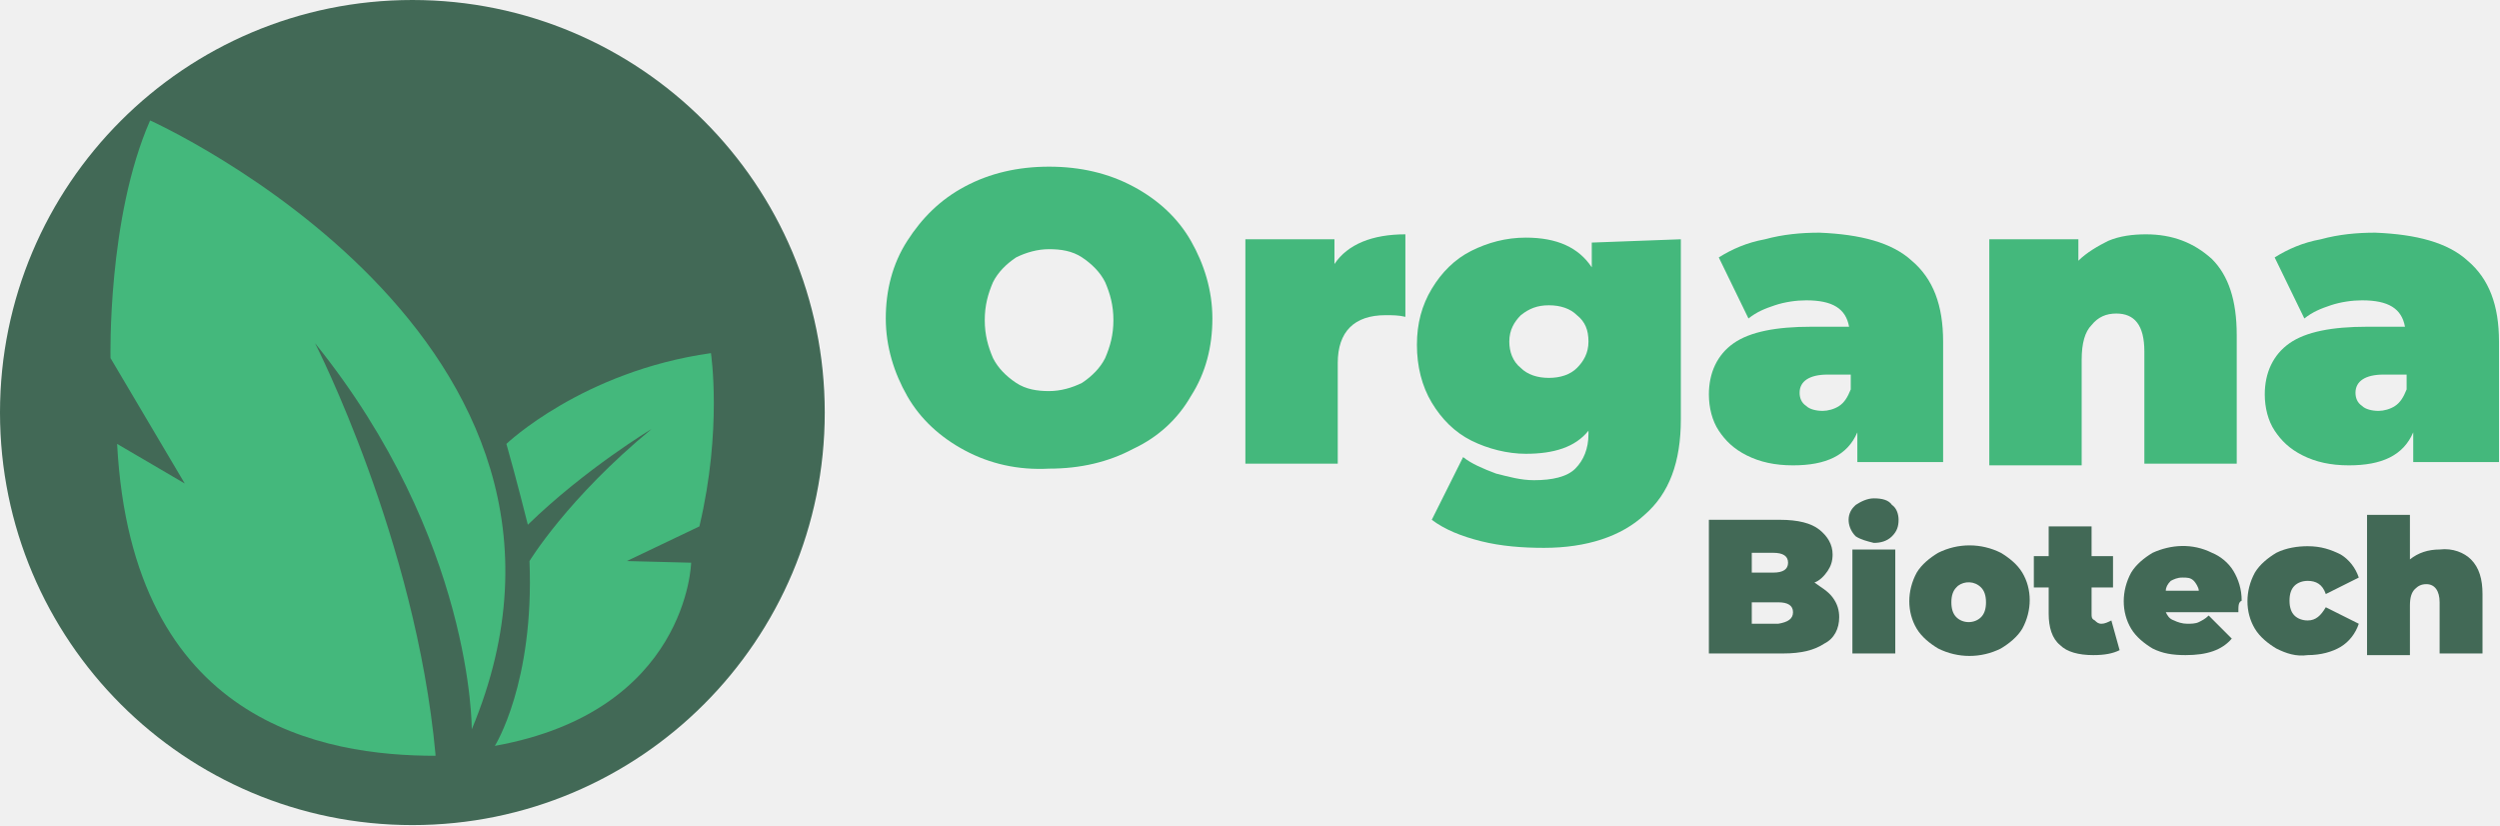
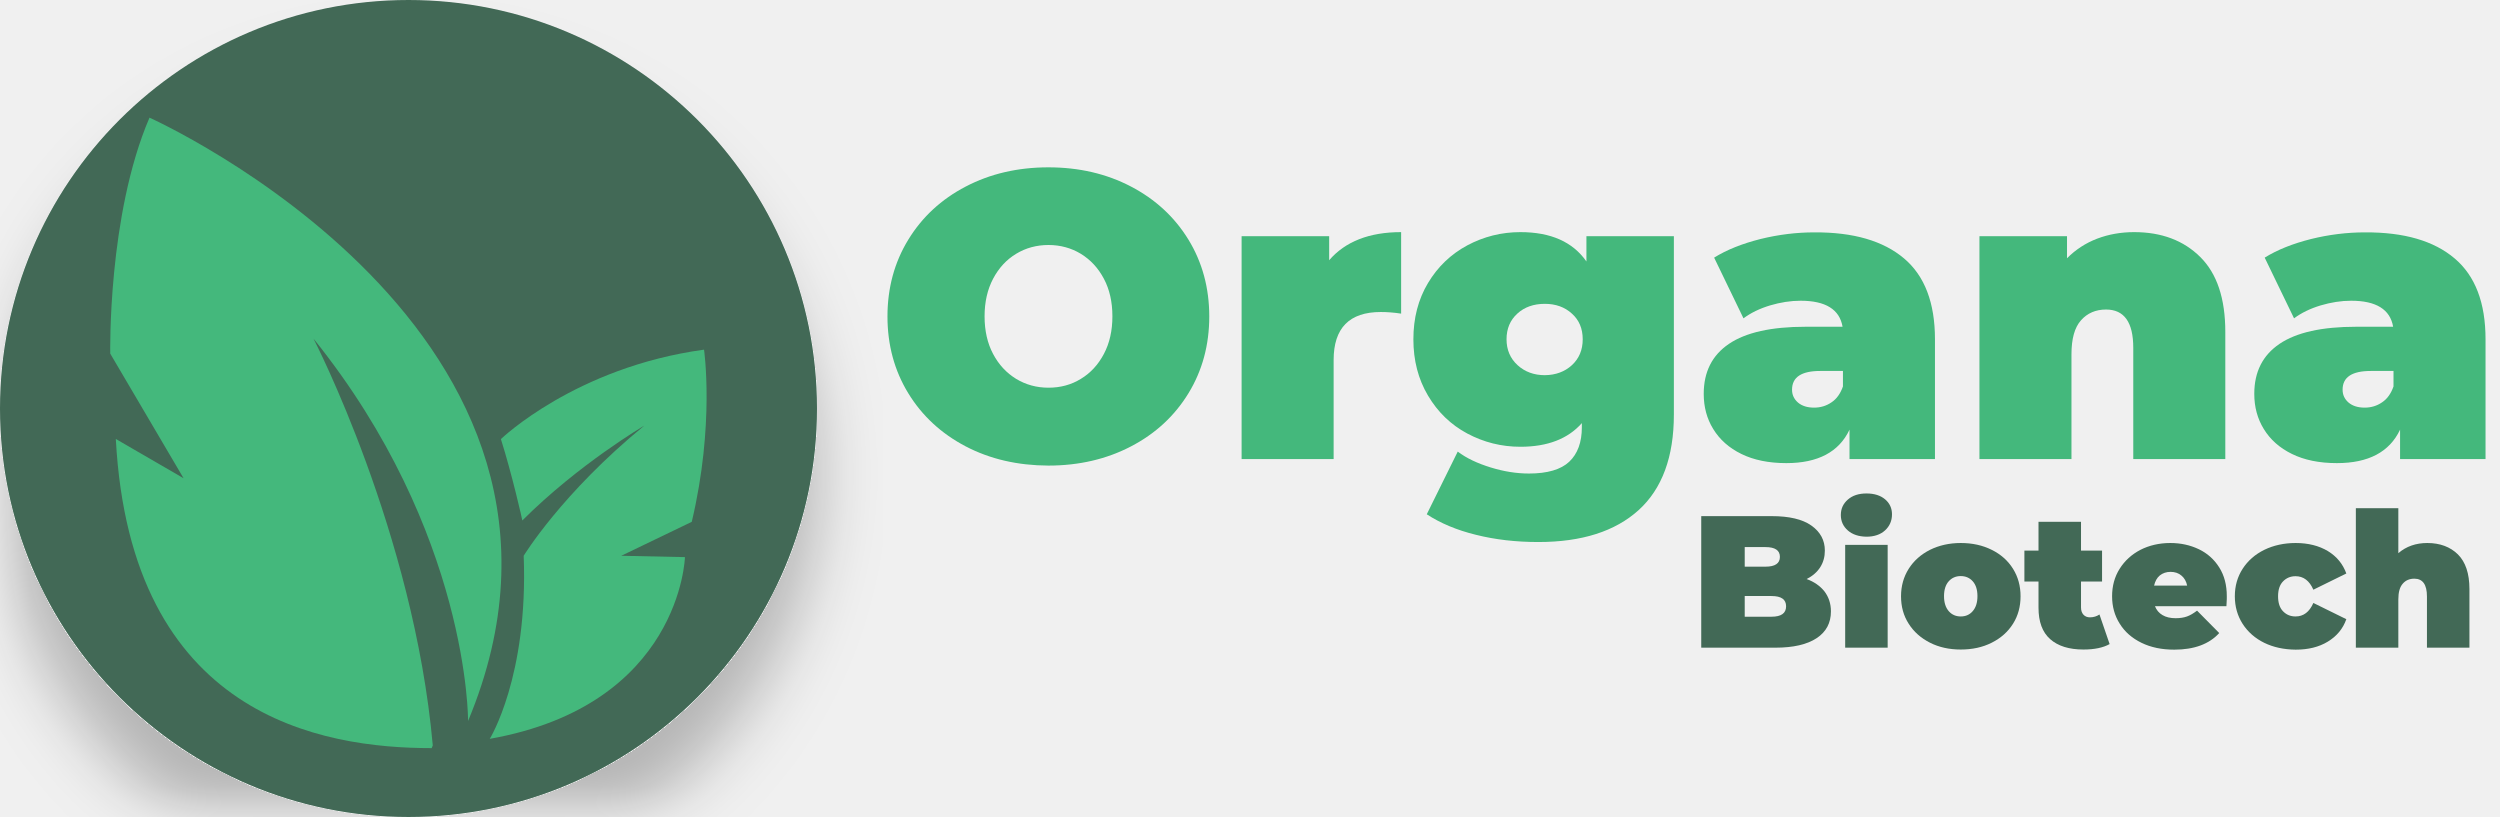
- <svg xmlns="http://www.w3.org/2000/svg" id="Camada_1" x="0px" y="0px" viewBox="0 0 151.5 50" style="enable-background:new 0 0 151.5 50;" xml:space="preserve">
-   <style type="text/css">
- 	.st0{fill:#426956;}
- 	.st1{fill:#44B87C;}
- </style>
-   <circle class="st0" cx="25" cy="25" r="25" />
-   <path class="st1" d="M26.4,45.8c-6.7,0-18.4-1.9-19.3-18.9l4.1,2.4l-4.5-7.6c0,0-0.2-8.5,2.4-14.4c0,0,29.4,13.2,19.5,36.9  c0,0,0.1-11.5-9.5-23.4c0,0,6.1,11.9,7.3,24.9" />
-   <path class="st1" d="M30.7,26.9c0,0,4.6-4.4,12.4-5.5c0,0,0.7,4.6-0.7,10.5L38,34l3.9,0.1c0,0-0.2,9-11.9,11.1c0,0,2.4-3.8,2.1-11.2  c0,0,2.3-3.8,7.4-8c0,0-4,2.4-7.5,5.8C32,31.8,31.3,29,30.7,26.9z" />
-   <path class="st1" d="M58.5,27.3c-1.5-0.8-2.7-1.9-3.5-3.3c-0.8-1.4-1.3-3-1.3-4.7c0-1.7,0.4-3.3,1.3-4.7s2-2.5,3.5-3.3  c1.5-0.8,3.2-1.2,5.1-1.2c1.9,0,3.6,0.4,5.1,1.2c1.5,0.8,2.7,1.9,3.5,3.3s1.3,3,1.3,4.7c0,1.7-0.4,3.3-1.3,4.7  c-0.8,1.4-2,2.5-3.5,3.2c-1.5,0.8-3.2,1.2-5.1,1.2C61.7,28.5,60,28.1,58.5,27.3z M65.6,23.2c0.6-0.4,1.1-0.9,1.4-1.5  c0.3-0.7,0.5-1.4,0.5-2.3s-0.2-1.6-0.5-2.3c-0.3-0.6-0.8-1.1-1.4-1.5c-0.6-0.4-1.3-0.5-2-0.5c-0.7,0-1.4,0.2-2,0.5  c-0.6,0.4-1.1,0.9-1.4,1.5c-0.3,0.7-0.5,1.4-0.5,2.3c0,0.9,0.2,1.6,0.5,2.3c0.3,0.6,0.8,1.1,1.4,1.5c0.6,0.4,1.3,0.5,2,0.5  C64.3,23.7,65,23.5,65.6,23.2z" />
-   <path class="st1" d="M85.2,14.2v5c-0.4-0.1-0.8-0.1-1.2-0.1c-1.9,0-2.9,1-2.9,2.9v6.1h-5.6V14.5h5.4v1.5  C81.7,14.8,83.2,14.2,85.2,14.2z" />
-   <path class="st1" d="M101.9,14.5v10.9c0,2.6-0.7,4.5-2.2,5.8c-1.4,1.3-3.5,2-6.1,2c-1.3,0-2.6-0.1-3.8-0.4c-1.2-0.3-2.2-0.7-3-1.3  l1.9-3.8c0.5,0.4,1.2,0.7,2,1c0.8,0.2,1.5,0.4,2.3,0.4c1.1,0,2-0.2,2.5-0.7c0.5-0.5,0.8-1.2,0.8-2.1v-0.2c-0.8,1-2.1,1.4-3.8,1.4  c-1.1,0-2.3-0.3-3.3-0.8c-1-0.5-1.8-1.3-2.4-2.3c-0.6-1-0.9-2.2-0.9-3.5c0-1.3,0.3-2.4,0.9-3.4c0.6-1,1.4-1.8,2.4-2.3  c1-0.5,2.1-0.8,3.3-0.8c1.9,0,3.2,0.6,4,1.8v-1.5L101.9,14.5z M95.6,22.3c0.4-0.4,0.7-0.9,0.7-1.6c0-0.7-0.2-1.2-0.7-1.6  c-0.4-0.4-1-0.6-1.7-0.6c-0.7,0-1.2,0.2-1.7,0.6c-0.4,0.4-0.7,0.9-0.7,1.6c0,0.6,0.2,1.2,0.7,1.6c0.4,0.4,1,0.6,1.7,0.6  C94.6,22.9,95.2,22.7,95.6,22.3L95.6,22.3z" />
-   <path class="st1" d="M115.9,15.8c1.3,1.1,1.9,2.7,1.9,4.9v7.3h-5.2v-1.8c-0.6,1.4-1.9,2-3.9,2c-1.1,0-2-0.2-2.8-0.6  c-0.8-0.4-1.3-0.9-1.7-1.5c-0.4-0.6-0.6-1.4-0.6-2.2c0-1.3,0.5-2.4,1.5-3.1c1-0.7,2.6-1,4.7-1h2.3c-0.2-1.1-1-1.6-2.6-1.6  c-0.6,0-1.3,0.1-1.9,0.3c-0.6,0.2-1.1,0.4-1.6,0.8l-1.8-3.7c0.8-0.5,1.7-0.9,2.8-1.1c1.1-0.3,2.2-0.4,3.3-0.4  C112.8,14.2,114.7,14.7,115.9,15.8z M111.5,24.6c0.3-0.2,0.5-0.5,0.7-1v-0.9h-1.4c-1.1,0-1.7,0.4-1.7,1.1c0,0.3,0.1,0.6,0.4,0.8  c0.2,0.2,0.6,0.3,1,0.3C110.8,24.9,111.2,24.8,111.5,24.6L111.5,24.6z" />
-   <path class="st1" d="M134.1,15.7c1,1,1.5,2.5,1.5,4.6v7.8H130v-6.8c0-1.6-0.6-2.3-1.7-2.3c-0.6,0-1.1,0.2-1.5,0.7  c-0.4,0.4-0.6,1.1-0.6,2.1v6.4h-5.6V14.5h5.4v1.3c0.5-0.5,1.2-0.9,1.8-1.2c0.7-0.3,1.5-0.4,2.3-0.4C131.7,14.2,133,14.7,134.1,15.7z  " />
-   <path class="st1" d="M149.6,15.8c1.3,1.1,1.9,2.7,1.9,4.9v7.3h-5.2v-1.8c-0.6,1.4-1.9,2-3.9,2c-1.1,0-2-0.2-2.8-0.6  c-0.8-0.4-1.3-0.9-1.7-1.5c-0.4-0.6-0.6-1.4-0.6-2.2c0-1.3,0.5-2.4,1.5-3.1c1-0.7,2.6-1,4.7-1h2.3c-0.2-1.1-1-1.6-2.6-1.6  c-0.6,0-1.3,0.1-1.9,0.3c-0.6,0.2-1.1,0.4-1.6,0.8l-1.8-3.7c0.8-0.5,1.7-0.9,2.8-1.1c1.1-0.3,2.2-0.4,3.3-0.4  C146.5,14.2,148.4,14.7,149.6,15.8z M145.2,24.6c0.3-0.2,0.5-0.5,0.7-1v-0.9h-1.4c-1.1,0-1.7,0.4-1.7,1.1c0,0.3,0.1,0.6,0.4,0.8  c0.2,0.2,0.6,0.3,1,0.3C144.5,24.9,144.9,24.8,145.2,24.6z" />
-   <path class="st0" d="M111.1,36.2c0.3,0.4,0.4,0.8,0.4,1.2c0,0.7-0.3,1.3-0.9,1.6c-0.6,0.4-1.4,0.6-2.5,0.6h-4.5v-8.1h4.3  c1.1,0,1.9,0.2,2.4,0.6c0.5,0.4,0.8,0.9,0.8,1.5c0,0.4-0.1,0.7-0.3,1c-0.2,0.3-0.5,0.6-0.8,0.7C110.4,35.6,110.8,35.8,111.1,36.2z   M106.2,33.5v1.2h1.3c0.6,0,0.9-0.2,0.9-0.6s-0.3-0.6-0.9-0.6L106.2,33.5z M108.7,37.1c0-0.4-0.3-0.6-0.9-0.6h-1.6v1.3h1.6  C108.4,37.7,108.7,37.5,108.7,37.1L108.7,37.1z" />
-   <path class="st0" d="M112.5,32.5c-0.5-0.5-0.6-1.3-0.1-1.8c0,0,0.1-0.1,0.1-0.1c0.3-0.2,0.7-0.4,1.1-0.4c0.5,0,0.9,0.1,1.1,0.4  c0.3,0.2,0.4,0.6,0.4,0.9c0,0.4-0.1,0.7-0.4,1c-0.3,0.3-0.7,0.4-1.1,0.4C113.2,32.8,112.8,32.7,112.5,32.5z M112.3,33.3h2.6v6.3  h-2.6V33.3z" />
-   <path class="st0" d="M117.5,39.3c-0.5-0.3-1-0.7-1.3-1.2c-0.6-1-0.6-2.3,0-3.4c0.3-0.5,0.8-0.9,1.3-1.2c1.2-0.6,2.6-0.6,3.8,0  c0.5,0.3,1,0.7,1.3,1.2c0.6,1,0.6,2.3,0,3.4c-0.3,0.5-0.8,0.9-1.3,1.2C120.1,39.9,118.7,39.9,117.5,39.3L117.5,39.3z M120.1,37.4  c0.2-0.2,0.3-0.5,0.3-0.9c0-0.4-0.1-0.7-0.3-0.9c-0.4-0.4-1-0.4-1.4-0.1c0,0,0,0-0.1,0.1c-0.2,0.2-0.3,0.5-0.3,0.9  c0,0.4,0.1,0.7,0.3,0.9C119,37.8,119.7,37.8,120.1,37.4C120.1,37.4,120.1,37.4,120.1,37.4z" />
-   <path class="st0" d="M128.5,39.4c-0.4,0.2-0.9,0.3-1.6,0.3c-0.9,0-1.6-0.2-2-0.6c-0.5-0.4-0.7-1.1-0.7-1.9v-1.6h-0.9v-1.9h0.9v-1.8  h2.6v1.8h1.3v1.9h-1.3v1.6c0,0.2,0,0.3,0.2,0.4c0.1,0.1,0.2,0.2,0.4,0.2c0.2,0,0.4-0.1,0.6-0.2L128.5,39.4z" />
-   <path class="st0" d="M135.7,37.1h-4.4c0.1,0.2,0.2,0.4,0.5,0.5c0.2,0.1,0.5,0.2,0.8,0.2c0.2,0,0.5,0,0.7-0.1  c0.2-0.1,0.4-0.2,0.6-0.4l1.4,1.4c-0.6,0.7-1.5,1-2.8,1c-0.8,0-1.4-0.1-2-0.4c-0.5-0.3-1-0.7-1.3-1.2c-0.6-1-0.6-2.3,0-3.4  c0.3-0.5,0.8-0.9,1.3-1.2c1.1-0.5,2.4-0.6,3.6,0c0.5,0.2,1,0.6,1.3,1.1c0.3,0.5,0.5,1.1,0.5,1.8C135.7,36.5,135.7,36.7,135.7,37.1z   M131.6,35.2c-0.2,0.2-0.3,0.4-0.3,0.6h2c0-0.2-0.2-0.5-0.3-0.6c-0.2-0.2-0.4-0.2-0.7-0.2C132,35,131.8,35.1,131.6,35.2z" />
-   <path class="st0" d="M138,39.3c-0.5-0.3-1-0.7-1.3-1.2c-0.6-1-0.6-2.3,0-3.4c0.3-0.5,0.8-0.9,1.3-1.2c0.6-0.3,1.3-0.4,1.9-0.4  c0.8,0,1.4,0.2,2,0.5c0.5,0.3,0.9,0.8,1.1,1.4l-2,1c-0.2-0.6-0.6-0.8-1.1-0.8c-0.3,0-0.6,0.1-0.8,0.3c-0.2,0.2-0.3,0.5-0.3,0.9  c0,0.4,0.1,0.7,0.3,0.9c0.2,0.2,0.5,0.3,0.8,0.3c0.5,0,0.8-0.3,1.1-0.8l2,1c-0.2,0.6-0.6,1.1-1.1,1.4c-0.5,0.3-1.2,0.5-2,0.5  C139.2,39.8,138.6,39.6,138,39.3z" />
-   <path class="st0" d="M149.8,33.9c0.5,0.5,0.7,1.2,0.7,2.1v3.6h-2.6v-3.1c0-0.7-0.3-1.1-0.8-1.1c-0.3,0-0.5,0.1-0.7,0.3  c-0.2,0.2-0.3,0.5-0.3,1v3h-2.6v-8.5h2.6v2.7c0.5-0.4,1.1-0.6,1.8-0.6C148.7,33.2,149.4,33.5,149.8,33.9z" />
+ <svg xmlns="http://www.w3.org/2000/svg" width="153" height="50" viewBox="0 0 153 50" fill="none">
+   <g clip-path="url(#clip0_18738_247)">
+     <g filter="url(#filter0_d_18738_247)">
+       <path d="M25 50C38.807 50 50 38.807 50 25C50 11.193 38.807 0 25 0C11.193 0 0 11.193 0 25C0 38.807 11.193 50 25 50Z" fill="#426956" />
+       <path d="M26.418 45.785C19.694 45.785 7.997 43.875 7.088 26.865L11.234 29.268L6.747 21.642C6.747 21.642 6.58 13.175 9.149 7.201C9.149 7.201 38.569 20.368 28.646 44.125C28.646 44.125 28.73 32.588 19.186 20.725C19.186 20.725 25.326 32.588 26.486 45.619" fill="#44B87C" />
+       <path d="M30.655 26.872C30.655 26.872 35.211 22.476 43.087 21.399C43.087 21.399 43.754 25.963 42.336 31.936L38.023 34.013L41.919 34.096C41.919 34.096 41.669 43.14 29.973 45.217C29.973 45.217 32.338 41.411 32.05 34.013C32.05 34.013 34.369 30.192 39.433 26.046C39.433 26.046 35.408 28.411 31.966 31.853C31.974 31.845 31.337 29.025 30.655 26.872Z" fill="#44B87C" />
+     </g>
+     <path d="M59.104 27.32C57.611 26.539 56.436 25.455 55.587 24.068C54.738 22.68 54.313 21.111 54.313 19.368C54.313 17.624 54.738 16.055 55.587 14.668C56.436 13.281 57.603 12.197 59.104 11.416C60.597 10.635 62.288 10.241 64.16 10.241C66.04 10.241 67.723 10.635 69.216 11.416C70.71 12.197 71.885 13.281 72.734 14.668C73.582 16.055 74.007 17.624 74.007 19.368C74.007 21.111 73.582 22.68 72.734 24.068C71.885 25.455 70.717 26.539 69.216 27.32C67.723 28.1 66.032 28.494 64.16 28.494C62.288 28.487 60.597 28.1 59.104 27.32ZM66.146 23.188C66.737 22.832 67.207 22.324 67.556 21.665C67.905 21.005 68.079 20.239 68.079 19.36C68.079 18.481 67.905 17.708 67.556 17.056C67.207 16.396 66.737 15.896 66.146 15.532C65.555 15.176 64.895 14.994 64.168 14.994C63.44 14.994 62.773 15.176 62.189 15.532C61.598 15.888 61.128 16.396 60.779 17.056C60.431 17.715 60.256 18.481 60.256 19.36C60.256 20.239 60.431 21.013 60.779 21.665C61.128 22.324 61.598 22.824 62.189 23.188C62.781 23.545 63.44 23.727 64.168 23.727C64.895 23.727 65.555 23.552 66.146 23.188Z" fill="#44B87C" />
+     <path d="M85.749 14.206V19.194C85.302 19.125 84.885 19.095 84.506 19.095C82.58 19.095 81.618 20.073 81.618 22.036V28.093H75.986V14.456H81.345V15.926C82.33 14.782 83.801 14.206 85.749 14.206Z" fill="#44B87C" />
+     <path d="M102.441 14.456V25.371C102.441 27.964 101.721 29.912 100.288 31.216C98.848 32.52 96.801 33.172 94.148 33.172C92.784 33.172 91.518 33.028 90.335 32.732C89.153 32.444 88.152 32.019 87.318 31.474L89.213 27.638C89.744 28.04 90.418 28.358 91.23 28.608C92.041 28.858 92.821 28.98 93.572 28.98C94.701 28.98 95.528 28.737 96.035 28.26C96.551 27.774 96.809 27.069 96.809 26.145V25.895C95.96 26.857 94.709 27.342 93.049 27.342C91.889 27.342 90.805 27.069 89.797 26.531C88.789 25.993 87.993 25.22 87.394 24.212C86.795 23.203 86.499 22.059 86.499 20.763C86.499 19.466 86.795 18.322 87.394 17.321C87.993 16.32 88.796 15.555 89.797 15.017C90.805 14.479 91.889 14.206 93.049 14.206C94.906 14.206 96.255 14.804 97.089 16.002V14.456H102.441ZM96.202 22.347C96.642 21.938 96.862 21.415 96.862 20.763C96.862 20.111 96.642 19.588 96.202 19.194C95.763 18.792 95.209 18.595 94.542 18.595C93.86 18.595 93.299 18.792 92.859 19.194C92.42 19.595 92.2 20.118 92.2 20.763C92.2 21.407 92.427 21.938 92.874 22.347C93.322 22.756 93.883 22.961 94.542 22.961C95.209 22.953 95.763 22.749 96.202 22.347Z" fill="#44B87C" />
+     <path d="M116.525 15.813C117.791 16.881 118.42 18.534 118.42 20.763V28.093H113.19V26.296C112.546 27.661 111.257 28.343 109.324 28.343C108.247 28.343 107.323 28.153 106.572 27.782C105.814 27.411 105.246 26.903 104.851 26.258C104.457 25.622 104.268 24.901 104.268 24.105C104.268 22.756 104.783 21.741 105.814 21.043C106.845 20.346 108.407 19.997 110.499 19.997H112.765C112.583 18.936 111.727 18.405 110.196 18.405C109.582 18.405 108.96 18.504 108.323 18.693C107.694 18.883 107.148 19.148 106.701 19.482L104.905 15.767C105.685 15.282 106.625 14.911 107.732 14.63C108.839 14.357 109.938 14.221 111.037 14.221C113.432 14.206 115.259 14.744 116.525 15.813ZM112.091 24.621C112.409 24.409 112.636 24.083 112.788 23.651V22.703H111.393C110.249 22.703 109.673 23.082 109.673 23.848C109.673 24.166 109.794 24.424 110.036 24.636C110.279 24.841 110.605 24.947 111.022 24.947C111.416 24.947 111.772 24.841 112.091 24.621Z" fill="#44B87C" />
+     <path d="M134.657 15.729C135.681 16.745 136.189 18.269 136.189 20.315V28.093H130.556V21.286C130.556 19.724 130.003 18.943 128.889 18.943C128.26 18.943 127.744 19.163 127.357 19.603C126.963 20.043 126.774 20.74 126.774 21.687V28.093H121.142V14.456H126.501V15.805C127.032 15.274 127.646 14.873 128.343 14.607C129.04 14.342 129.798 14.206 130.609 14.206C132.285 14.206 133.634 14.713 134.657 15.729Z" fill="#44B87C" />
+     <path d="M150.22 15.813C151.486 16.881 152.115 18.534 152.115 20.763V28.093H146.884V26.296C146.24 27.661 144.951 28.343 143.018 28.343C141.942 28.343 141.017 28.153 140.267 27.782C139.509 27.411 138.94 26.903 138.546 26.258C138.152 25.622 137.962 24.901 137.962 24.105C137.962 22.756 138.478 21.741 139.509 21.043C140.54 20.346 142.101 19.997 144.193 19.997H146.46C146.278 18.936 145.421 18.405 143.89 18.405C143.276 18.405 142.655 18.504 142.018 18.693C141.389 18.883 140.843 19.148 140.396 19.482L138.599 15.767C139.38 15.282 140.32 14.911 141.427 14.63C142.533 14.357 143.633 14.221 144.732 14.221C147.135 14.206 148.961 14.744 150.22 15.813ZM145.785 24.621C146.104 24.409 146.331 24.083 146.483 23.651V22.703H145.088C143.943 22.703 143.367 23.082 143.367 23.848C143.367 24.166 143.488 24.424 143.731 24.636C143.974 24.841 144.3 24.947 144.716 24.947C145.111 24.947 145.467 24.841 145.785 24.621Z" fill="#44B87C" />
+     <path d="M111.659 36.196C111.916 36.537 112.053 36.939 112.053 37.417C112.053 38.122 111.765 38.667 111.181 39.054C110.597 39.441 109.756 39.638 108.649 39.638H104.116V31.587H108.422C109.498 31.587 110.309 31.777 110.855 32.163C111.401 32.55 111.681 33.058 111.681 33.695C111.681 34.074 111.59 34.407 111.401 34.71C111.211 35.006 110.938 35.249 110.567 35.438C111.029 35.605 111.393 35.863 111.659 36.196ZM106.777 33.482V34.68H108.043C108.634 34.68 108.93 34.483 108.93 34.081C108.93 33.679 108.634 33.482 108.043 33.482H106.777ZM109.309 37.106C109.309 36.681 109.013 36.477 108.414 36.477H106.777V37.743H108.414C109.013 37.743 109.309 37.53 109.309 37.106Z" fill="#426956" />
+     <path d="M113.091 32.467C112.803 32.217 112.659 31.898 112.659 31.519C112.659 31.133 112.803 30.822 113.091 30.572C113.379 30.321 113.758 30.2 114.228 30.2C114.706 30.2 115.085 30.321 115.365 30.556C115.646 30.791 115.79 31.102 115.79 31.474C115.79 31.875 115.646 32.201 115.365 32.459C115.085 32.717 114.698 32.846 114.228 32.846C113.758 32.838 113.379 32.717 113.091 32.467ZM112.925 33.346H115.525V39.638H112.925V33.346Z" fill="#426956" />
+     <path d="M118.117 39.334C117.564 39.054 117.124 38.667 116.813 38.175C116.495 37.682 116.343 37.121 116.343 36.492C116.343 35.863 116.502 35.302 116.813 34.809C117.124 34.316 117.564 33.93 118.117 33.649C118.67 33.376 119.3 33.232 119.997 33.232C120.702 33.232 121.331 33.369 121.892 33.649C122.445 33.922 122.885 34.309 123.196 34.809C123.507 35.309 123.658 35.863 123.658 36.492C123.658 37.121 123.507 37.682 123.196 38.175C122.885 38.667 122.453 39.054 121.892 39.334C121.339 39.615 120.702 39.751 119.997 39.751C119.3 39.751 118.67 39.615 118.117 39.334ZM120.732 37.401C120.922 37.182 121.02 36.878 121.02 36.484C121.02 36.09 120.922 35.787 120.732 35.575C120.543 35.362 120.293 35.256 119.997 35.256C119.701 35.256 119.451 35.362 119.262 35.575C119.072 35.787 118.974 36.09 118.974 36.484C118.974 36.878 119.072 37.182 119.262 37.401C119.451 37.621 119.701 37.727 119.997 37.727C120.3 37.727 120.543 37.621 120.732 37.401Z" fill="#426956" />
+     <path d="M129.109 39.418C128.714 39.638 128.184 39.751 127.509 39.751C126.63 39.751 125.948 39.539 125.47 39.115C124.992 38.69 124.757 38.053 124.757 37.197V35.59H123.893V33.695H124.757V31.936H127.358V33.695H128.646V35.59H127.358V37.174C127.358 37.364 127.411 37.515 127.509 37.621C127.608 37.727 127.737 37.781 127.903 37.781C128.123 37.781 128.32 37.72 128.487 37.606L129.109 39.418Z" fill="#426956" />
+     <path d="M136.257 37.098H131.883C131.974 37.333 132.126 37.515 132.345 37.644C132.558 37.773 132.831 37.834 133.149 37.834C133.422 37.834 133.657 37.796 133.846 37.727C134.036 37.659 134.24 37.538 134.46 37.371L135.817 38.743C135.203 39.418 134.286 39.759 133.066 39.759C132.307 39.759 131.64 39.623 131.064 39.342C130.488 39.062 130.041 38.675 129.73 38.175C129.412 37.674 129.26 37.113 129.26 36.492C129.26 35.863 129.412 35.302 129.723 34.809C130.033 34.316 130.458 33.93 130.996 33.649C131.534 33.376 132.148 33.232 132.823 33.232C133.46 33.232 134.043 33.361 134.566 33.611C135.089 33.861 135.506 34.233 135.817 34.726C136.128 35.218 136.28 35.802 136.28 36.484C136.287 36.522 136.28 36.727 136.257 37.098ZM132.179 35.218C132.004 35.362 131.891 35.575 131.83 35.84H133.854C133.801 35.582 133.687 35.377 133.505 35.226C133.331 35.074 133.103 34.998 132.838 34.998C132.58 34.998 132.361 35.074 132.179 35.218Z" fill="#426956" />
+     <path d="M138.576 39.342C138.015 39.069 137.568 38.675 137.25 38.182C136.931 37.682 136.772 37.121 136.772 36.492C136.772 35.863 136.931 35.302 137.25 34.809C137.568 34.316 138.008 33.93 138.576 33.649C139.137 33.376 139.782 33.232 140.494 33.232C141.26 33.232 141.919 33.399 142.465 33.725C143.011 34.059 143.382 34.513 143.595 35.097L141.578 36.09C141.336 35.537 140.972 35.264 140.487 35.264C140.183 35.264 139.926 35.37 139.721 35.582C139.516 35.794 139.418 36.098 139.418 36.492C139.418 36.894 139.516 37.197 139.721 37.409C139.926 37.621 140.176 37.727 140.487 37.727C140.972 37.727 141.336 37.455 141.578 36.901L143.595 37.894C143.39 38.478 143.011 38.933 142.465 39.266C141.919 39.6 141.267 39.759 140.494 39.759C139.774 39.751 139.137 39.615 138.576 39.342Z" fill="#426956" />
+     <path d="M150.425 33.93C150.895 34.4 151.129 35.105 151.129 36.045V39.638H148.529V36.499C148.529 35.779 148.272 35.415 147.756 35.415C147.468 35.415 147.226 35.514 147.051 35.719C146.869 35.923 146.778 36.242 146.778 36.681V39.638H144.178V31.102H146.778V33.854C147.264 33.437 147.855 33.232 148.552 33.232C149.325 33.232 149.955 33.467 150.425 33.93Z" fill="#426956" />
+   </g>
+   <defs>
+     <filter id="filter0_d_18738_247" x="-4" y="0" width="58" height="58" filterUnits="userSpaceOnUse" color-interpolation-filters="sRGB">
+       <feFlood flood-opacity="0" result="BackgroundImageFix" />
+       <feColorMatrix in="SourceAlpha" type="matrix" values="0 0 0 0 0 0 0 0 0 0 0 0 0 0 0 0 0 0 127 0" result="hardAlpha" />
+       <feOffset dy="4" />
+       <feGaussianBlur stdDeviation="2" />
+       <feComposite in2="hardAlpha" operator="out" />
+       <feColorMatrix type="matrix" values="0 0 0 0 0 0 0 0 0 0 0 0 0 0 0 0 0 0 0.25 0" />
+       <feBlend mode="normal" in2="BackgroundImageFix" result="effect1_dropShadow_18738_247" />
+       <feBlend mode="normal" in="SourceGraphic" in2="effect1_dropShadow_18738_247" result="shape" />
+     </filter>
+     <clipPath id="clip0_18738_247">
+       <rect width="152.115" height="50" fill="white" />
+     </clipPath>
+   </defs>
</svg>
